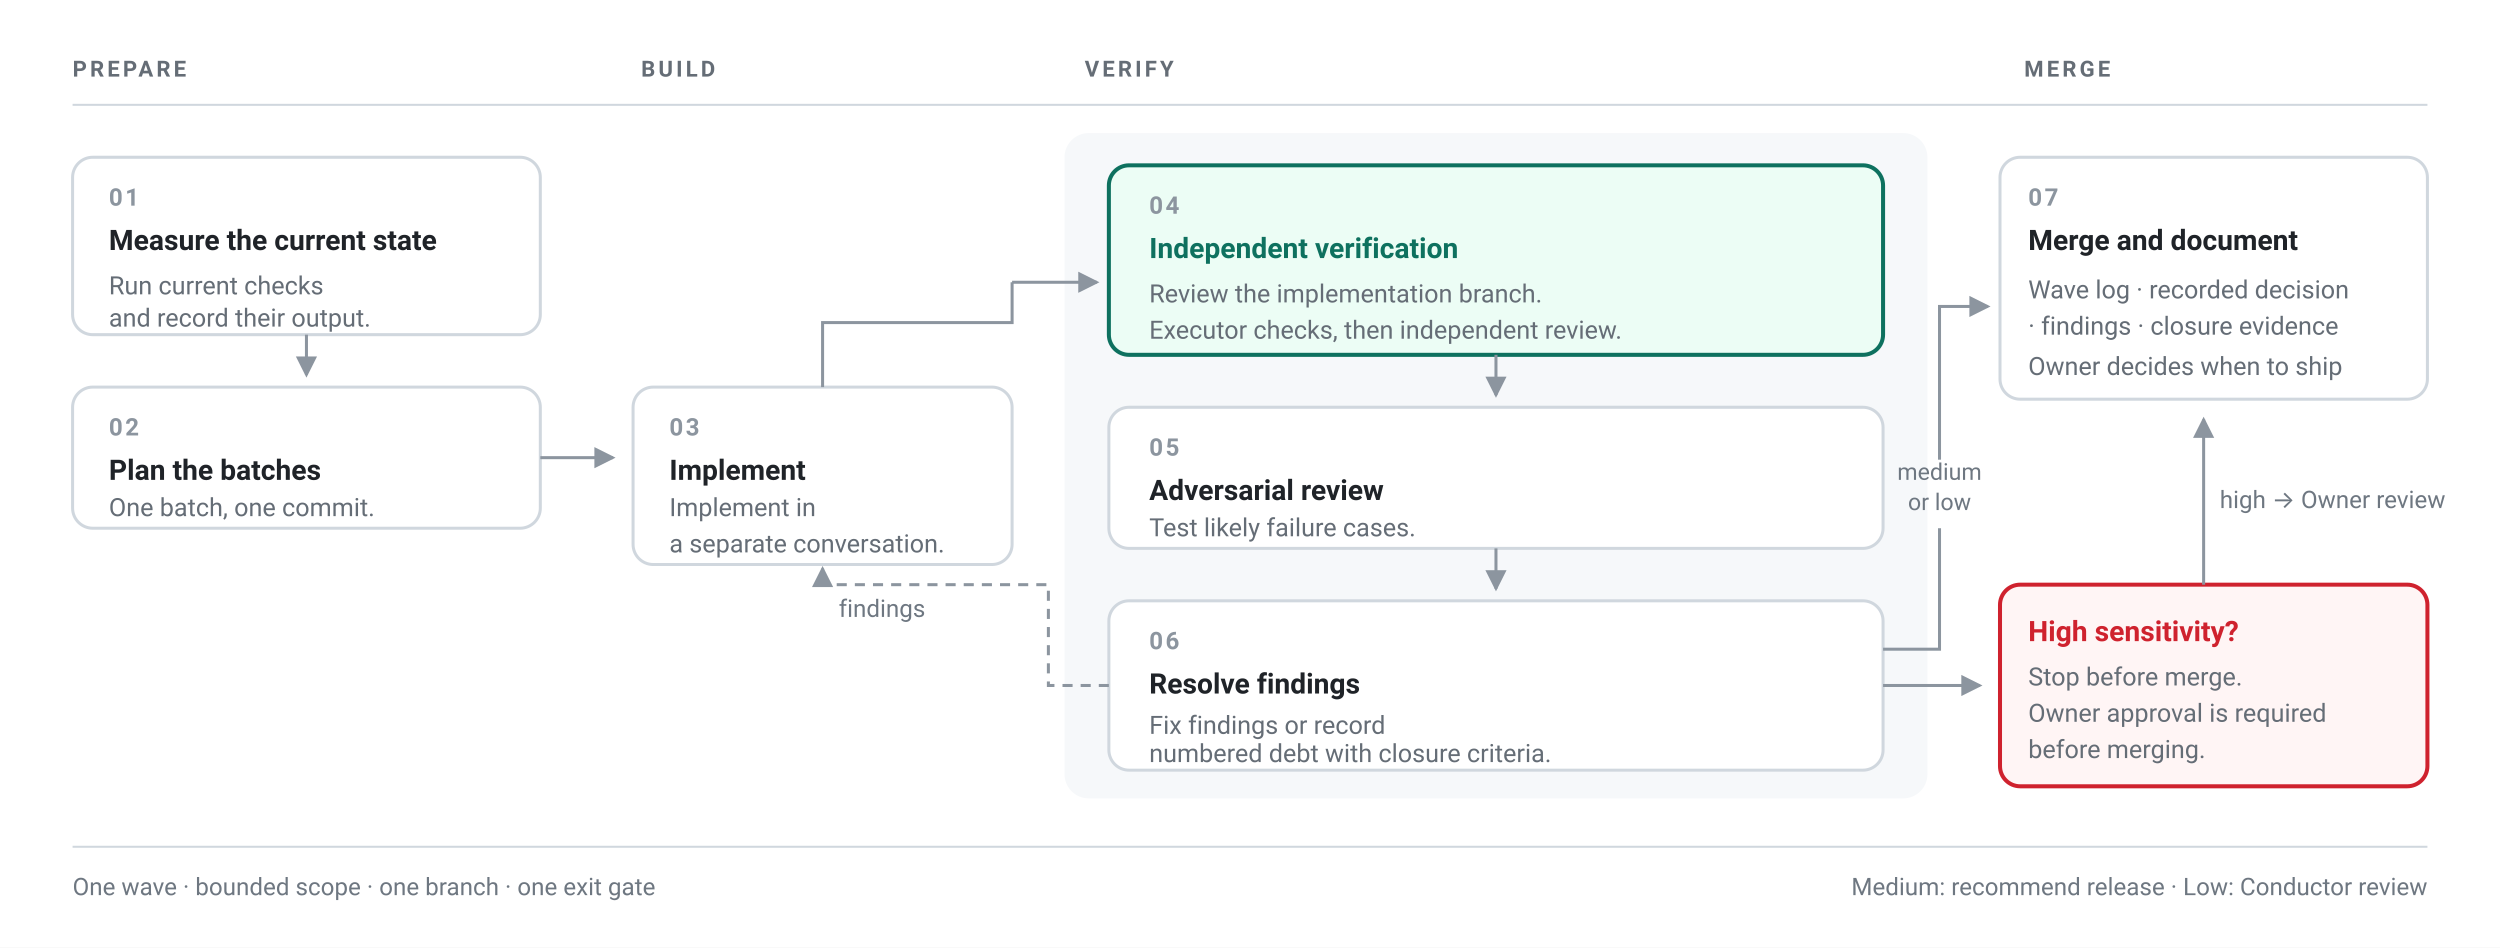
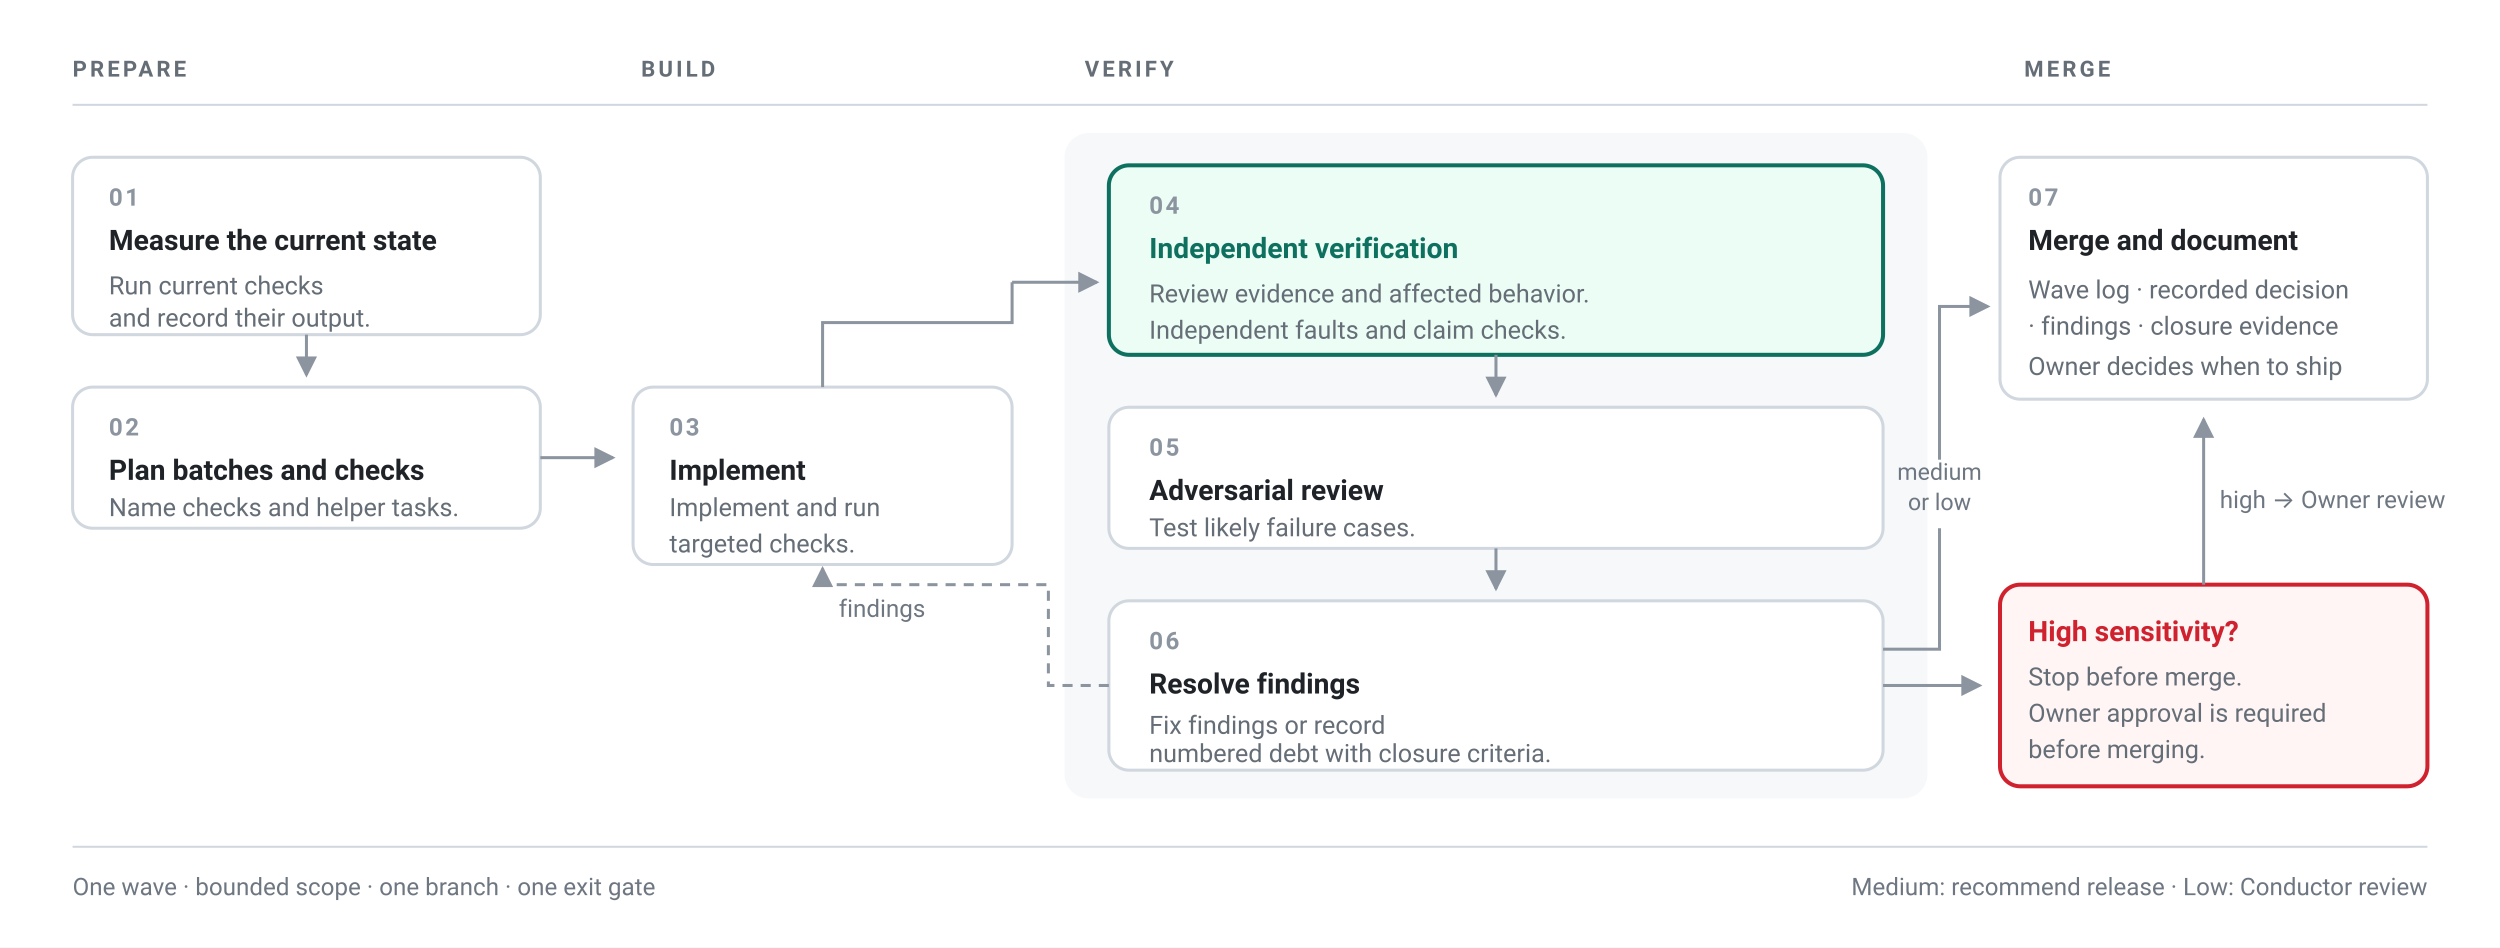
<svg xmlns="http://www.w3.org/2000/svg" viewBox="0 0 1240 470" width="1240" height="470" font-family="system-ui, -apple-system, 'Segoe UI', Roboto, sans-serif">
  <style>
    .bg     { fill: #ffffff; }
    .band   { fill: #f6f8fa; }
    .card   { fill: #ffffff; stroke: #d0d7de; }
    .accent { fill: #ecfdf5; stroke: #0e715f; }
    .gate   { fill: #fff5f5; stroke: #cf222e; }
    .num    { fill: #8c959f; font-size: 12px; font-weight: 700; letter-spacing: .1em; }
    .ttl    { fill: #1f2328; font-size: 14px; font-weight: 650; }
    .sub    { fill: #656d76; font-size: 12.5px; }
    .hdr    { fill: #656d76; font-size: 11px; font-weight: 700; letter-spacing: .14em; }
    .foot   { fill: #6e7781; font-size: 12px; }
    .arrow  { stroke: #8c959f; }
    .ahead  { fill: #8c959f; }
    .rule   { stroke: #d0d7de; }
    .at     { fill: #0e715f; }
    .gt     { fill: #cf222e; }
    @media (prefers-color-scheme: dark) {
      .bg{fill:#0d1117} .band{fill:#161b22} .card{fill:#161b22;stroke:#30363d}
      .accent{fill:#0c2b24;stroke:#2ea88a} .gate{fill:#2a1416;stroke:#f85149}
      .num{fill:#6e7681} .ttl{fill:#e6edf3} .sub{fill:#8b949e} .hdr{fill:#8b949e}
      .foot{fill:#8b949e} .arrow{stroke:#6e7681} .ahead{fill:#6e7681} .rule{stroke:#30363d}
      .at{fill:#2ea88a} .gt{fill:#f85149}
    }
  </style>
  <rect class="bg" width="1240" height="470" />
  <text class="hdr" x="36" y="38">PREPARE</text>
  <text class="hdr" x="318" y="38">BUILD</text>
  <text class="hdr" x="538" y="38">VERIFY</text>
  <text class="hdr" x="1004" y="38">MERGE</text>
  <line class="rule" x1="36" y1="52" x2="1204" y2="52" stroke-width="1" />
  <rect class="band" x="528" y="66" width="428" height="330" rx="12" />
  <rect class="card" x="36" y="78" width="232" height="88" rx="10" stroke-width="1.5" />
  <text class="num" x="54" y="102">01</text>
  <text class="ttl" x="54" y="124">Measure the current state</text>
  <text class="sub" x="54" y="146">Run current checks</text>
  <text class="sub" x="54" y="162">and record their output.</text>
  <line class="arrow" x1="152" y1="166" x2="152" y2="186" stroke-width="1.5" marker-end="url(#a)" />
  <rect class="card" x="36" y="192" width="232" height="70" rx="10" stroke-width="1.5" />
  <text class="num" x="54" y="216">02</text>
-   <text class="ttl" x="54" y="238">Plan the batches</text>
-   <text class="sub" x="54" y="256">One batch, one commit.</text>
+   <text class="ttl" x="54" y="238">Plan batches and checks</text>
+   <text class="sub" x="54" y="256">Name checks and helper tasks.</text>
  <line class="arrow" x1="268" y1="227" x2="304" y2="227" stroke-width="1.5" marker-end="url(#a)" />
  <rect class="card" x="314" y="192" width="188" height="88" rx="10" stroke-width="1.5" />
  <text class="num" x="332" y="216">03</text>
  <text class="ttl" x="332" y="238">Implement</text>
-   <text class="sub" x="332" y="256">Implement in</text>
-   <text class="sub" x="332" y="274">a separate conversation.</text>
+   <text class="sub" x="332" y="256">Implement and run</text>
+   <text class="sub" x="332" y="274">targeted checks.</text>
  <line class="arrow" x1="502" y1="140" x2="544" y2="140" stroke-width="1.5" marker-end="url(#a)" />
  <path class="arrow" d="M 408 192 L 408 160 L 502 160 L 502 140" fill="none" stroke-width="1.5" />
  <rect class="accent" x="550" y="82" width="384" height="94" rx="10" stroke-width="2" />
  <text class="num" x="570" y="106">04</text>
  <text class="ttl at" x="570" y="128">Independent verification</text>
-   <text class="sub" x="570" y="150">Review the implementation branch.</text>
-   <text class="sub" x="570" y="168">Executor checks, then independent review.</text>
+   <text class="sub" x="570" y="150">Review evidence and affected behavior.</text>
+   <text class="sub" x="570" y="168">Independent faults and claim checks.</text>
  <line class="arrow" x1="742" y1="176" x2="742" y2="196" stroke-width="1.5" marker-end="url(#a)" />
  <rect class="card" x="550" y="202" width="384" height="70" rx="10" stroke-width="1.5" />
  <text class="num" x="570" y="226">05</text>
  <text class="ttl" x="570" y="248">Adversarial review</text>
  <text class="sub" x="570" y="266">Test likely failure cases.</text>
  <line class="arrow" x1="742" y1="272" x2="742" y2="292" stroke-width="1.5" marker-end="url(#a)" />
  <rect class="card" x="550" y="298" width="384" height="84" rx="10" stroke-width="1.5" />
  <text class="num" x="570" y="322">06</text>
  <text class="ttl" x="570" y="344">Resolve findings</text>
  <text class="sub" x="570" y="364">Fix findings or record</text>
  <text class="sub" x="570" y="378">numbered debt with closure criteria.</text>
  <path class="arrow" d="M 550 340 L 520 340 L 520 290 L 408 290 L 408 282" fill="none" stroke-width="1.5" stroke-dasharray="5 4" marker-end="url(#a)" />
  <text class="foot" x="416" y="306">findings</text>
  <line class="arrow" x1="934" y1="340" x2="982" y2="340" stroke-width="1.5" marker-end="url(#a)" />
  <rect class="gate" x="992" y="290" width="212" height="100" rx="10" stroke-width="2" />
  <text class="ttl gt" x="1006" y="318">High sensitivity?</text>
  <text class="sub" x="1006" y="340">Stop before merge.</text>
  <text class="sub" x="1006" y="358">Owner approval is required</text>
  <text class="sub" x="1006" y="376">before merging.</text>
  <rect class="card" x="992" y="78" width="212" height="120" rx="10" stroke-width="1.5" />
  <text class="num" x="1006" y="102">07</text>
  <text class="ttl" x="1006" y="124">Merge and document</text>
  <text class="sub" x="1006" y="148">Wave log · recorded decision</text>
  <text class="sub" x="1006" y="166">· findings · closure evidence</text>
  <text class="sub" x="1006" y="186">Owner decides when to ship</text>
  <path class="arrow" d="M 1093 290 L 1093 208" fill="none" stroke-width="1.5" marker-end="url(#a)" />
  <text class="foot" x="1101" y="252" style="font-size:12px">high → Owner review</text>
  <path class="arrow" d="M 934 322 L 962 322 L 962 262 M 962 228 L 962 152 L 986 152" fill="none" stroke-width="1.5" marker-end="url(#a)" />
  <text class="foot" x="962" y="238" style="font-size:11.5px" text-anchor="middle">medium</text>
  <text class="foot" x="962" y="253" style="font-size:11.5px" text-anchor="middle">or low</text>
  <line class="rule" x1="36" y1="420" x2="1204" y2="420" stroke-width="1" />
  <text class="foot" x="36" y="444">One wave · bounded scope · one branch · one exit gate</text>
  <text class="foot" x="1204" y="444" text-anchor="end">Medium: recommend release · Low: Conductor review</text>
  <defs>
    <marker id="a" viewBox="0 0 8 8" refX="7" refY="4" markerWidth="7" markerHeight="7" orient="auto-start-reverse">
      <path class="ahead" d="M 0 0 L 8 4 L 0 8 z" fill="#8c959f" />
    </marker>
  </defs>
</svg>
